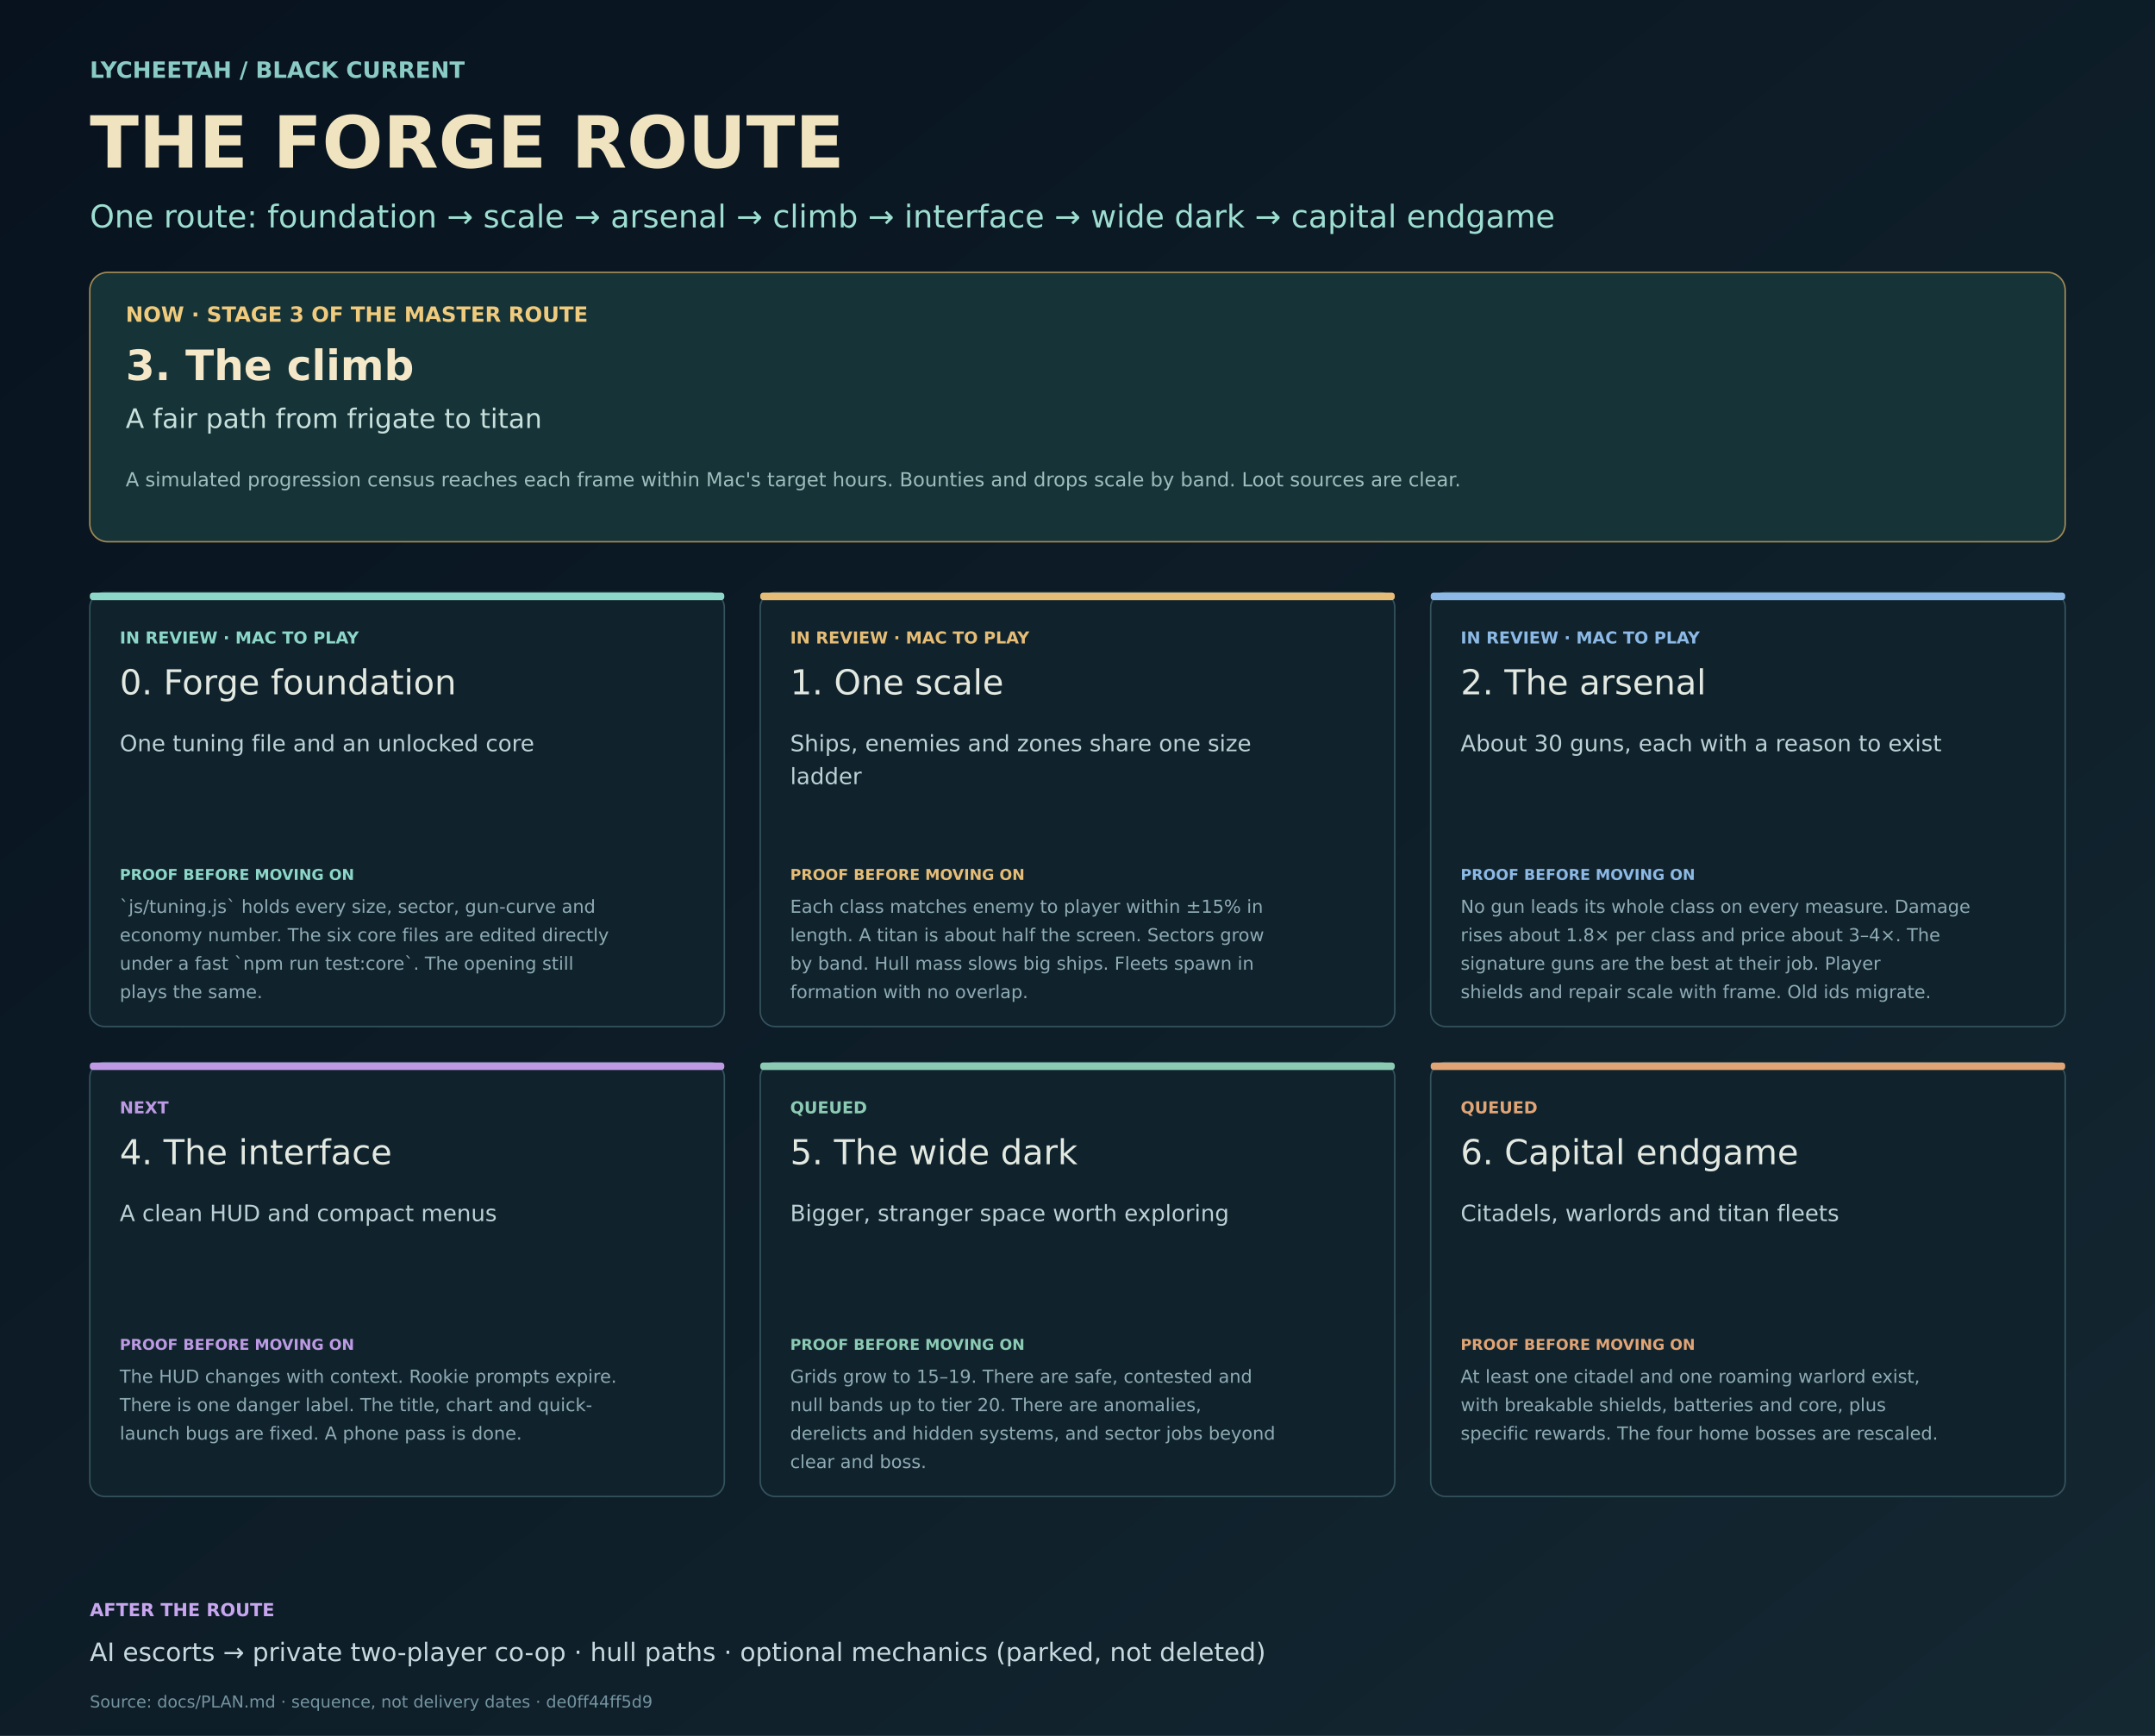
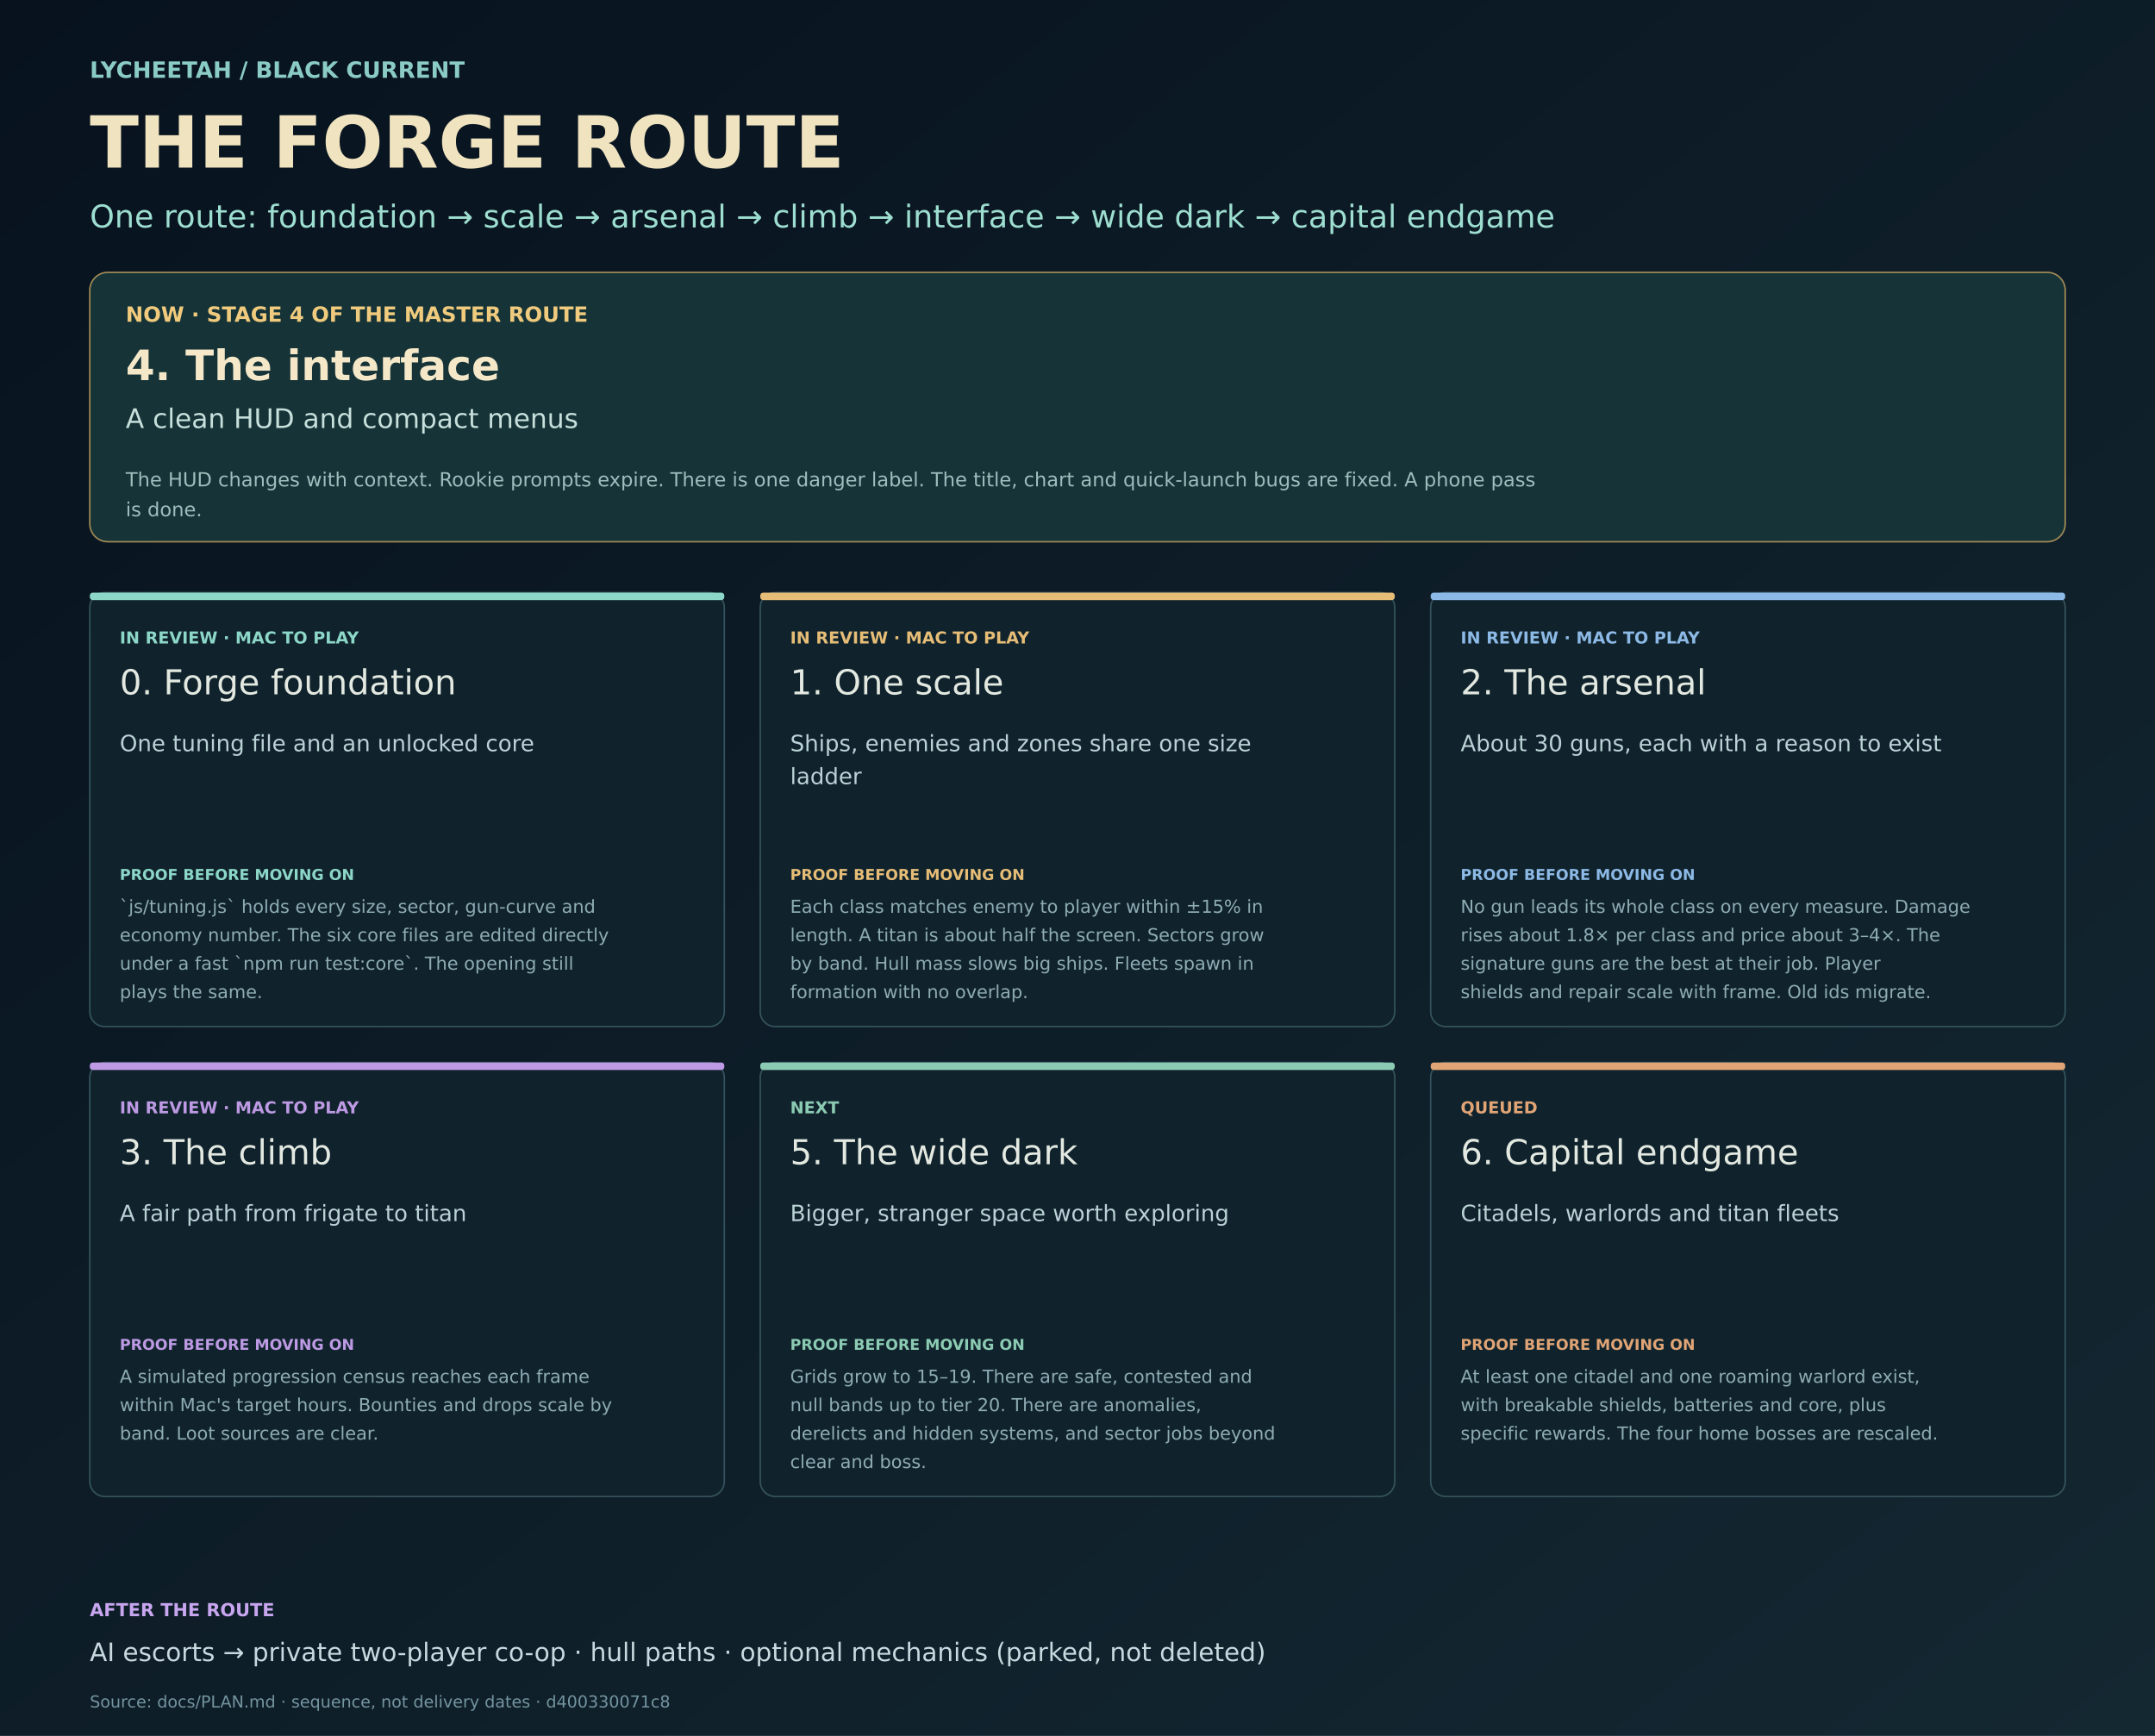
<svg xmlns="http://www.w3.org/2000/svg" width="1440" height="1160" viewBox="0 0 1440 1160">
  <defs>
    <linearGradient id="bg" x2="1" y2="1">
      <stop stop-color="#07121e" />
      <stop offset="1" stop-color="#142832" />
    </linearGradient>
  </defs>
  <rect width="1440" height="1160" fill="url(#bg)" />
  <text x="60" y="52" fill="#8acbc5" font-family="DejaVu Sans,sans-serif" font-size="15" font-weight="700">LYCHEETAH / BLACK CURRENT</text>
  <text x="60" y="112" fill="#f0e3bf" font-family="DejaVu Sans,sans-serif" font-size="48" font-weight="700">THE FORGE ROUTE</text>
  <text x="60" y="152" fill="#9dded0" font-family="DejaVu Sans,sans-serif" font-size="21" font-weight="400">One route: foundation → scale → arsenal → climb → interface → wide dark → capital endgame</text>
  <rect x="60" y="182" width="1320" height="180" rx="12" fill="#163337" stroke="#a18a55" />
-   <text x="84" y="215" fill="#f0cb7d" font-family="DejaVu Sans,sans-serif" font-size="14" font-weight="700">NOW · STAGE 3 OF THE MASTER ROUTE</text>
-   <text x="84" y="254" fill="#f4e8c9" font-family="DejaVu Sans,sans-serif" font-size="28" font-weight="700">3. The climb</text>
-   <text x="84" y="286" fill="#c8e0dc" font-family="DejaVu Sans,sans-serif" font-size="18" font-weight="400">A fair path from frigate to titan</text>
-   <text x="84" y="325" fill="#9fbdbd" font-family="DejaVu Sans,sans-serif" font-size="13" font-weight="400">A simulated progression census reaches each frame within Mac's target hours. Bounties and drops scale by band. Loot sources are clear.</text>
+   <text x="84" y="215" fill="#f0cb7d" font-family="DejaVu Sans,sans-serif" font-size="14" font-weight="700">NOW · STAGE 4 OF THE MASTER ROUTE</text>
+   <text x="84" y="254" fill="#f4e8c9" font-family="DejaVu Sans,sans-serif" font-size="28" font-weight="700">4. The interface</text>
+   <text x="84" y="286" fill="#c8e0dc" font-family="DejaVu Sans,sans-serif" font-size="18" font-weight="400">A clean HUD and compact menus</text>
+   <text x="84" y="325" fill="#9fbdbd" font-family="DejaVu Sans,sans-serif" font-size="13" font-weight="400">The HUD changes with context. Rookie prompts expire. There is one danger label. The title, chart and quick-launch bugs are fixed. A phone pass</text>
+   <text x="84" y="345" fill="#9fbdbd" font-family="DejaVu Sans,sans-serif" font-size="13" font-weight="400">is done.</text>
  <rect x="60" y="396" width="424" height="290" rx="10" fill="#10232d" stroke="#35535d" />
  <rect x="60" y="396" width="424" height="5" rx="2" fill="#8cd7c8" />
  <text x="80" y="430" fill="#8cd7c8" font-family="DejaVu Sans,sans-serif" font-size="11" font-weight="700">IN REVIEW · MAC TO PLAY</text>
  <text x="80" y="464" fill="#e3e9e1" font-family="DejaVu Sans,sans-serif" font-size="23" font-weight="400">0. Forge foundation</text>
  <text x="80" y="502" fill="#bad1d5" font-family="DejaVu Sans,sans-serif" font-size="15" font-weight="400">One tuning file and an unlocked core</text>
  <text x="80" y="588" fill="#8cd7c8" font-family="DejaVu Sans,sans-serif" font-size="10" font-weight="700">PROOF BEFORE MOVING ON</text>
  <text x="80" y="610" fill="#8eabb4" font-family="DejaVu Sans,sans-serif" font-size="12" font-weight="400">`js/tuning.js` holds every size, sector, gun-curve and</text>
  <text x="80" y="629" fill="#8eabb4" font-family="DejaVu Sans,sans-serif" font-size="12" font-weight="400">economy number. The six core files are edited directly</text>
  <text x="80" y="648" fill="#8eabb4" font-family="DejaVu Sans,sans-serif" font-size="12" font-weight="400">under a fast `npm run test:core`. The opening still</text>
  <text x="80" y="667" fill="#8eabb4" font-family="DejaVu Sans,sans-serif" font-size="12" font-weight="400">plays the same.</text>
  <rect x="508" y="396" width="424" height="290" rx="10" fill="#10232d" stroke="#35535d" />
  <rect x="508" y="396" width="424" height="5" rx="2" fill="#e6bd76" />
  <text x="528" y="430" fill="#e6bd76" font-family="DejaVu Sans,sans-serif" font-size="11" font-weight="700">IN REVIEW · MAC TO PLAY</text>
  <text x="528" y="464" fill="#e3e9e1" font-family="DejaVu Sans,sans-serif" font-size="23" font-weight="400">1. One scale</text>
  <text x="528" y="502" fill="#bad1d5" font-family="DejaVu Sans,sans-serif" font-size="15" font-weight="400">Ships, enemies and zones share one size</text>
  <text x="528" y="524" fill="#bad1d5" font-family="DejaVu Sans,sans-serif" font-size="15" font-weight="400">ladder</text>
  <text x="528" y="588" fill="#e6bd76" font-family="DejaVu Sans,sans-serif" font-size="10" font-weight="700">PROOF BEFORE MOVING ON</text>
  <text x="528" y="610" fill="#8eabb4" font-family="DejaVu Sans,sans-serif" font-size="12" font-weight="400">Each class matches enemy to player within ±15% in</text>
  <text x="528" y="629" fill="#8eabb4" font-family="DejaVu Sans,sans-serif" font-size="12" font-weight="400">length. A titan is about half the screen. Sectors grow</text>
  <text x="528" y="648" fill="#8eabb4" font-family="DejaVu Sans,sans-serif" font-size="12" font-weight="400">by band. Hull mass slows big ships. Fleets spawn in</text>
  <text x="528" y="667" fill="#8eabb4" font-family="DejaVu Sans,sans-serif" font-size="12" font-weight="400">formation with no overlap.</text>
  <rect x="956" y="396" width="424" height="290" rx="10" fill="#10232d" stroke="#35535d" />
  <rect x="956" y="396" width="424" height="5" rx="2" fill="#8cb9e5" />
  <text x="976" y="430" fill="#8cb9e5" font-family="DejaVu Sans,sans-serif" font-size="11" font-weight="700">IN REVIEW · MAC TO PLAY</text>
  <text x="976" y="464" fill="#e3e9e1" font-family="DejaVu Sans,sans-serif" font-size="23" font-weight="400">2. The arsenal</text>
  <text x="976" y="502" fill="#bad1d5" font-family="DejaVu Sans,sans-serif" font-size="15" font-weight="400">About 30 guns, each with a reason to exist</text>
  <text x="976" y="588" fill="#8cb9e5" font-family="DejaVu Sans,sans-serif" font-size="10" font-weight="700">PROOF BEFORE MOVING ON</text>
  <text x="976" y="610" fill="#8eabb4" font-family="DejaVu Sans,sans-serif" font-size="12" font-weight="400">No gun leads its whole class on every measure. Damage</text>
  <text x="976" y="629" fill="#8eabb4" font-family="DejaVu Sans,sans-serif" font-size="12" font-weight="400">rises about 1.8× per class and price about 3–4×. The</text>
  <text x="976" y="648" fill="#8eabb4" font-family="DejaVu Sans,sans-serif" font-size="12" font-weight="400">signature guns are the best at their job. Player</text>
  <text x="976" y="667" fill="#8eabb4" font-family="DejaVu Sans,sans-serif" font-size="12" font-weight="400">shields and repair scale with frame. Old ids migrate.</text>
  <rect x="60" y="710" width="424" height="290" rx="10" fill="#10232d" stroke="#35535d" />
  <rect x="60" y="710" width="424" height="5" rx="2" fill="#bd9ae3" />
-   <text x="80" y="744" fill="#bd9ae3" font-family="DejaVu Sans,sans-serif" font-size="11" font-weight="700">NEXT</text>
-   <text x="80" y="778" fill="#e3e9e1" font-family="DejaVu Sans,sans-serif" font-size="23" font-weight="400">4. The interface</text>
-   <text x="80" y="816" fill="#bad1d5" font-family="DejaVu Sans,sans-serif" font-size="15" font-weight="400">A clean HUD and compact menus</text>
+   <text x="80" y="744" fill="#bd9ae3" font-family="DejaVu Sans,sans-serif" font-size="11" font-weight="700">IN REVIEW · MAC TO PLAY</text>
+   <text x="80" y="778" fill="#e3e9e1" font-family="DejaVu Sans,sans-serif" font-size="23" font-weight="400">3. The climb</text>
+   <text x="80" y="816" fill="#bad1d5" font-family="DejaVu Sans,sans-serif" font-size="15" font-weight="400">A fair path from frigate to titan</text>
  <text x="80" y="902" fill="#bd9ae3" font-family="DejaVu Sans,sans-serif" font-size="10" font-weight="700">PROOF BEFORE MOVING ON</text>
-   <text x="80" y="924" fill="#8eabb4" font-family="DejaVu Sans,sans-serif" font-size="12" font-weight="400">The HUD changes with context. Rookie prompts expire.</text>
-   <text x="80" y="943" fill="#8eabb4" font-family="DejaVu Sans,sans-serif" font-size="12" font-weight="400">There is one danger label. The title, chart and quick-</text>
-   <text x="80" y="962" fill="#8eabb4" font-family="DejaVu Sans,sans-serif" font-size="12" font-weight="400">launch bugs are fixed. A phone pass is done.</text>
+   <text x="80" y="924" fill="#8eabb4" font-family="DejaVu Sans,sans-serif" font-size="12" font-weight="400">A simulated progression census reaches each frame</text>
+   <text x="80" y="943" fill="#8eabb4" font-family="DejaVu Sans,sans-serif" font-size="12" font-weight="400">within Mac's target hours. Bounties and drops scale by</text>
+   <text x="80" y="962" fill="#8eabb4" font-family="DejaVu Sans,sans-serif" font-size="12" font-weight="400">band. Loot sources are clear.</text>
  <rect x="508" y="710" width="424" height="290" rx="10" fill="#10232d" stroke="#35535d" />
  <rect x="508" y="710" width="424" height="5" rx="2" fill="#8ccbb3" />
-   <text x="528" y="744" fill="#8ccbb3" font-family="DejaVu Sans,sans-serif" font-size="11" font-weight="700">QUEUED</text>
+   <text x="528" y="744" fill="#8ccbb3" font-family="DejaVu Sans,sans-serif" font-size="11" font-weight="700">NEXT</text>
  <text x="528" y="778" fill="#e3e9e1" font-family="DejaVu Sans,sans-serif" font-size="23" font-weight="400">5. The wide dark</text>
  <text x="528" y="816" fill="#bad1d5" font-family="DejaVu Sans,sans-serif" font-size="15" font-weight="400">Bigger, stranger space worth exploring</text>
  <text x="528" y="902" fill="#8ccbb3" font-family="DejaVu Sans,sans-serif" font-size="10" font-weight="700">PROOF BEFORE MOVING ON</text>
  <text x="528" y="924" fill="#8eabb4" font-family="DejaVu Sans,sans-serif" font-size="12" font-weight="400">Grids grow to 15–19. There are safe, contested and</text>
  <text x="528" y="943" fill="#8eabb4" font-family="DejaVu Sans,sans-serif" font-size="12" font-weight="400">null bands up to tier 20. There are anomalies,</text>
  <text x="528" y="962" fill="#8eabb4" font-family="DejaVu Sans,sans-serif" font-size="12" font-weight="400">derelicts and hidden systems, and sector jobs beyond</text>
  <text x="528" y="981" fill="#8eabb4" font-family="DejaVu Sans,sans-serif" font-size="12" font-weight="400">clear and boss.</text>
  <rect x="956" y="710" width="424" height="290" rx="10" fill="#10232d" stroke="#35535d" />
  <rect x="956" y="710" width="424" height="5" rx="2" fill="#e0a475" />
  <text x="976" y="744" fill="#e0a475" font-family="DejaVu Sans,sans-serif" font-size="11" font-weight="700">QUEUED</text>
  <text x="976" y="778" fill="#e3e9e1" font-family="DejaVu Sans,sans-serif" font-size="23" font-weight="400">6. Capital endgame</text>
  <text x="976" y="816" fill="#bad1d5" font-family="DejaVu Sans,sans-serif" font-size="15" font-weight="400">Citadels, warlords and titan fleets</text>
  <text x="976" y="902" fill="#e0a475" font-family="DejaVu Sans,sans-serif" font-size="10" font-weight="700">PROOF BEFORE MOVING ON</text>
  <text x="976" y="924" fill="#8eabb4" font-family="DejaVu Sans,sans-serif" font-size="12" font-weight="400">At least one citadel and one roaming warlord exist,</text>
  <text x="976" y="943" fill="#8eabb4" font-family="DejaVu Sans,sans-serif" font-size="12" font-weight="400">with breakable shields, batteries and core, plus</text>
  <text x="976" y="962" fill="#8eabb4" font-family="DejaVu Sans,sans-serif" font-size="12" font-weight="400">specific rewards. The four home bosses are rescaled.</text>
  <text x="60" y="1080" fill="#c8a6ef" font-family="DejaVu Sans,sans-serif" font-size="12" font-weight="700">AFTER THE ROUTE</text>
  <text x="60" y="1110" fill="#c8d9df" font-family="DejaVu Sans,sans-serif" font-size="17" font-weight="400">AI escorts → private two-player co-op · hull paths · optional mechanics (parked, not deleted)</text>
-   <text x="60" y="1141" fill="#73949f" font-family="DejaVu Sans,sans-serif" font-size="11" font-weight="400">Source: docs/PLAN.md · sequence, not delivery dates · de0ff44ff5d9</text>
+   <text x="60" y="1141" fill="#73949f" font-family="DejaVu Sans,sans-serif" font-size="11" font-weight="400">Source: docs/PLAN.md · sequence, not delivery dates · d400330071c8</text>
</svg>
